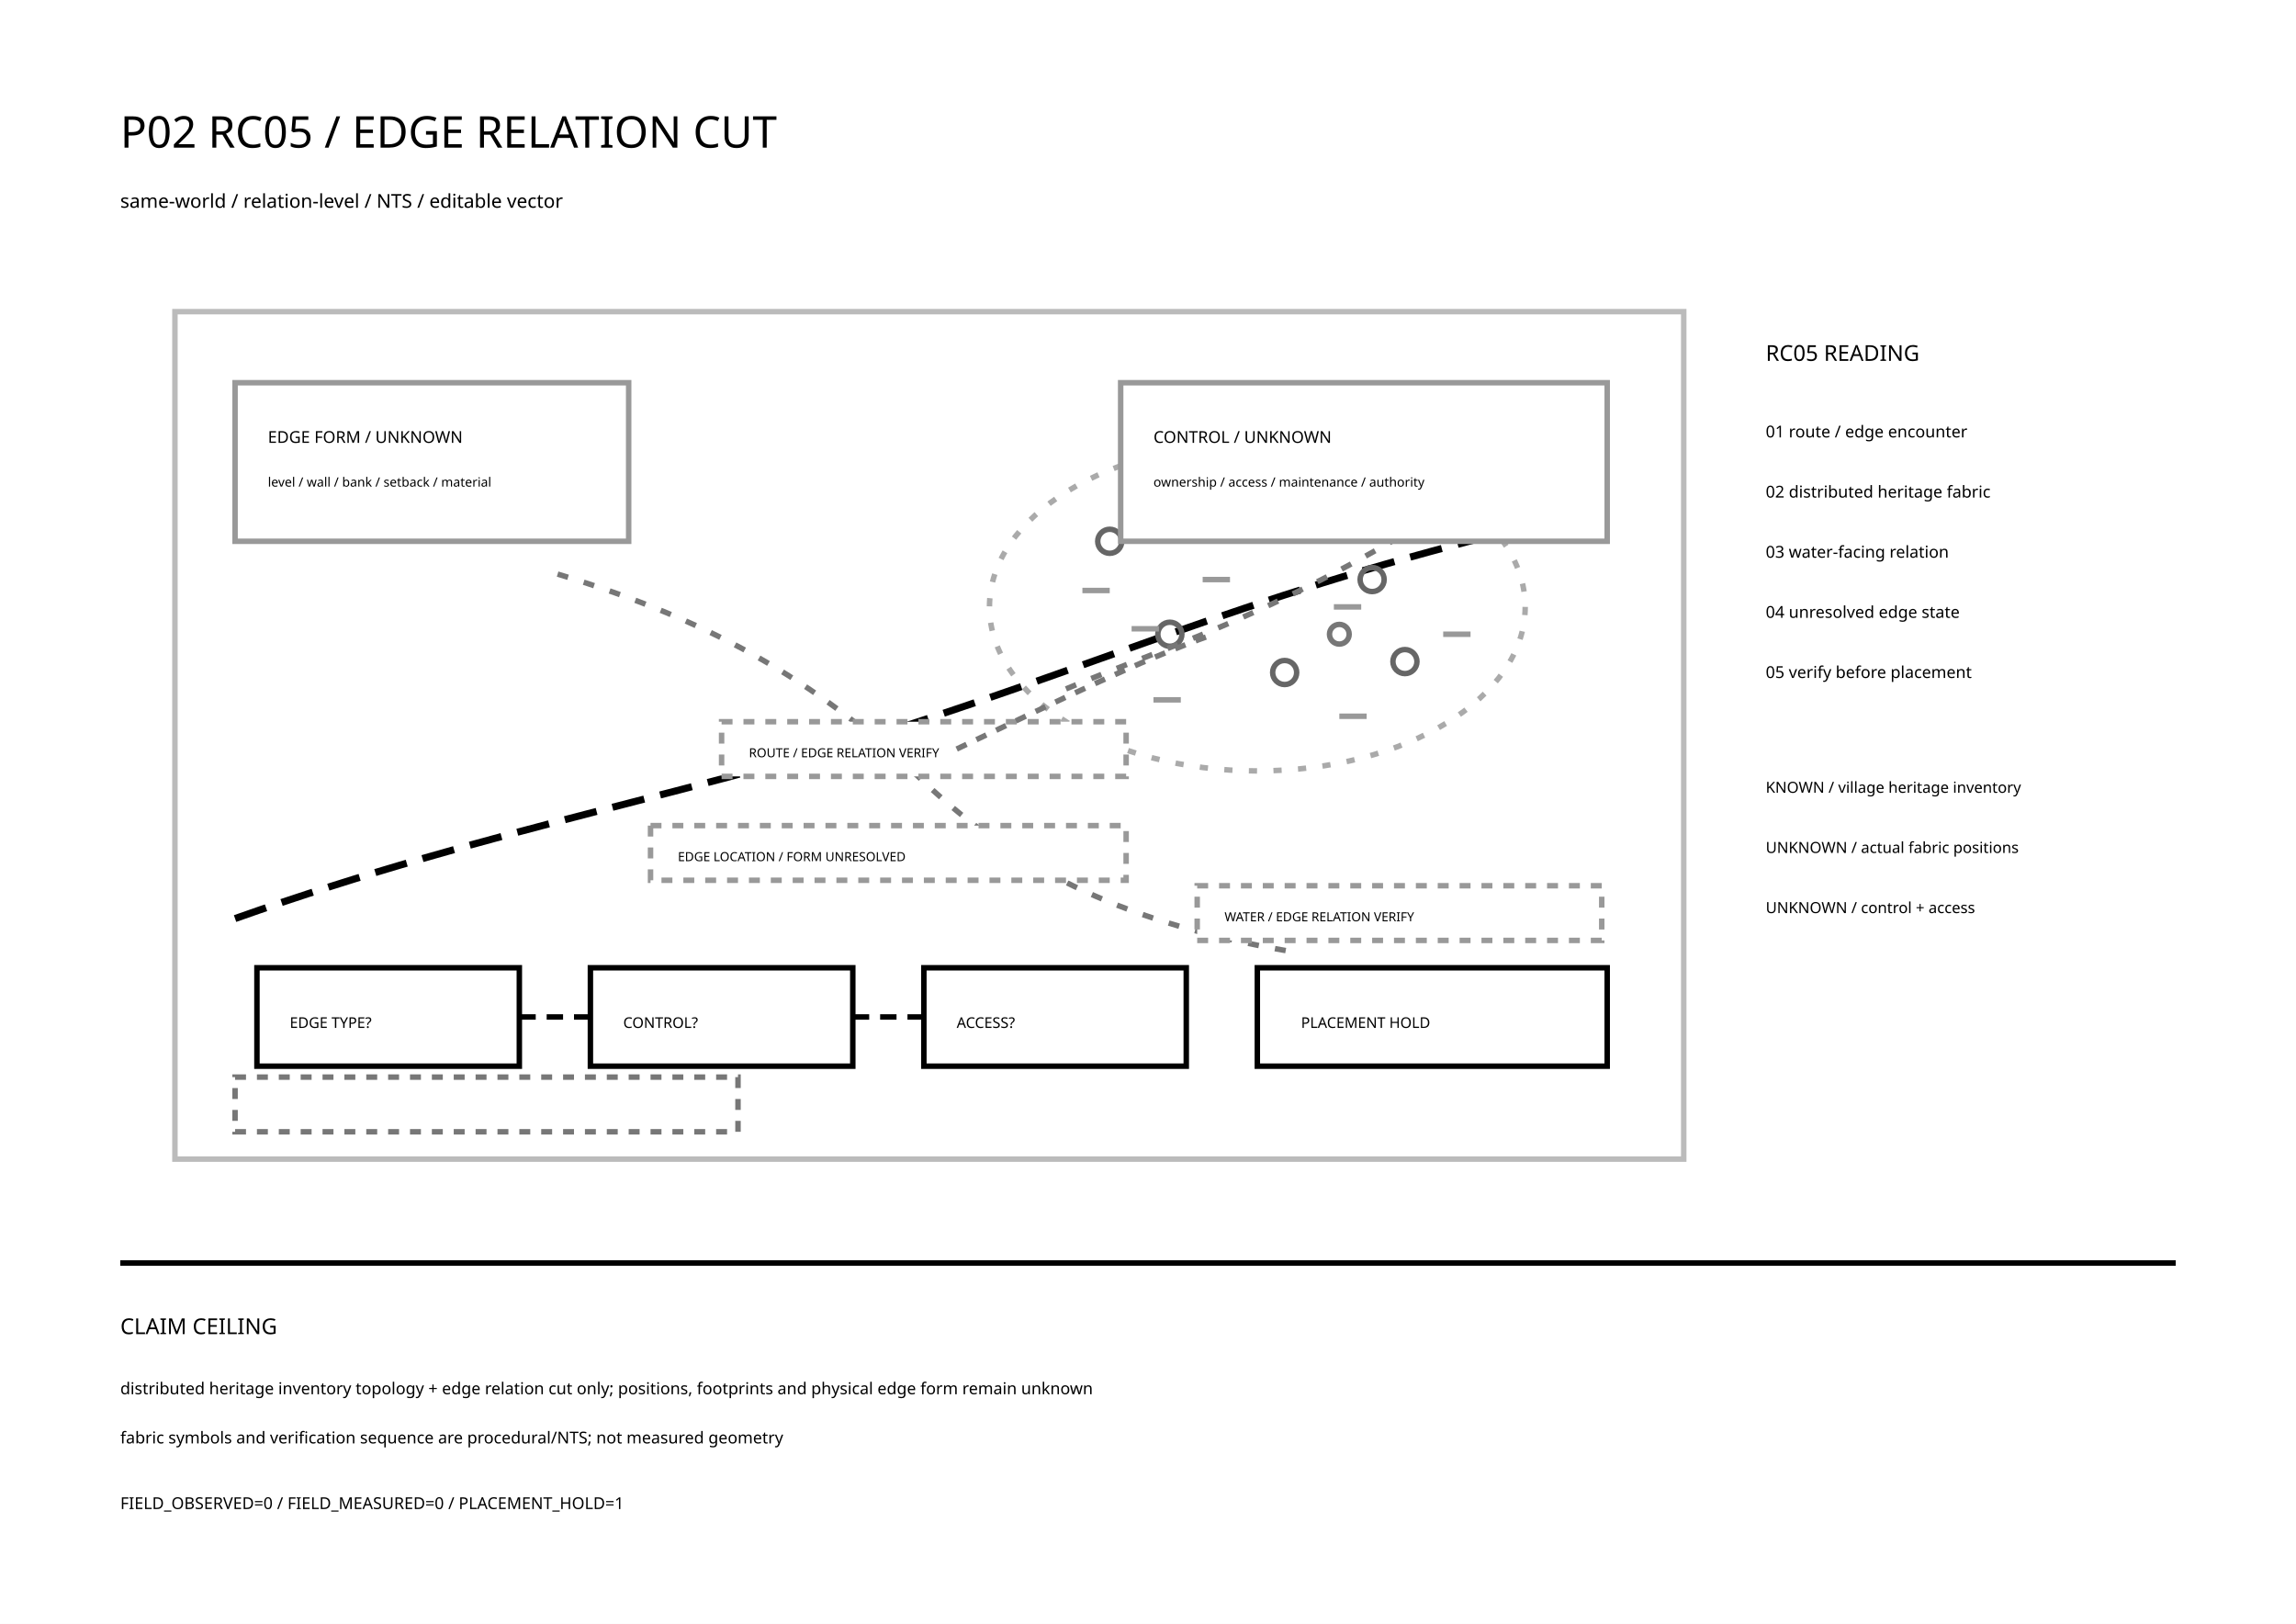
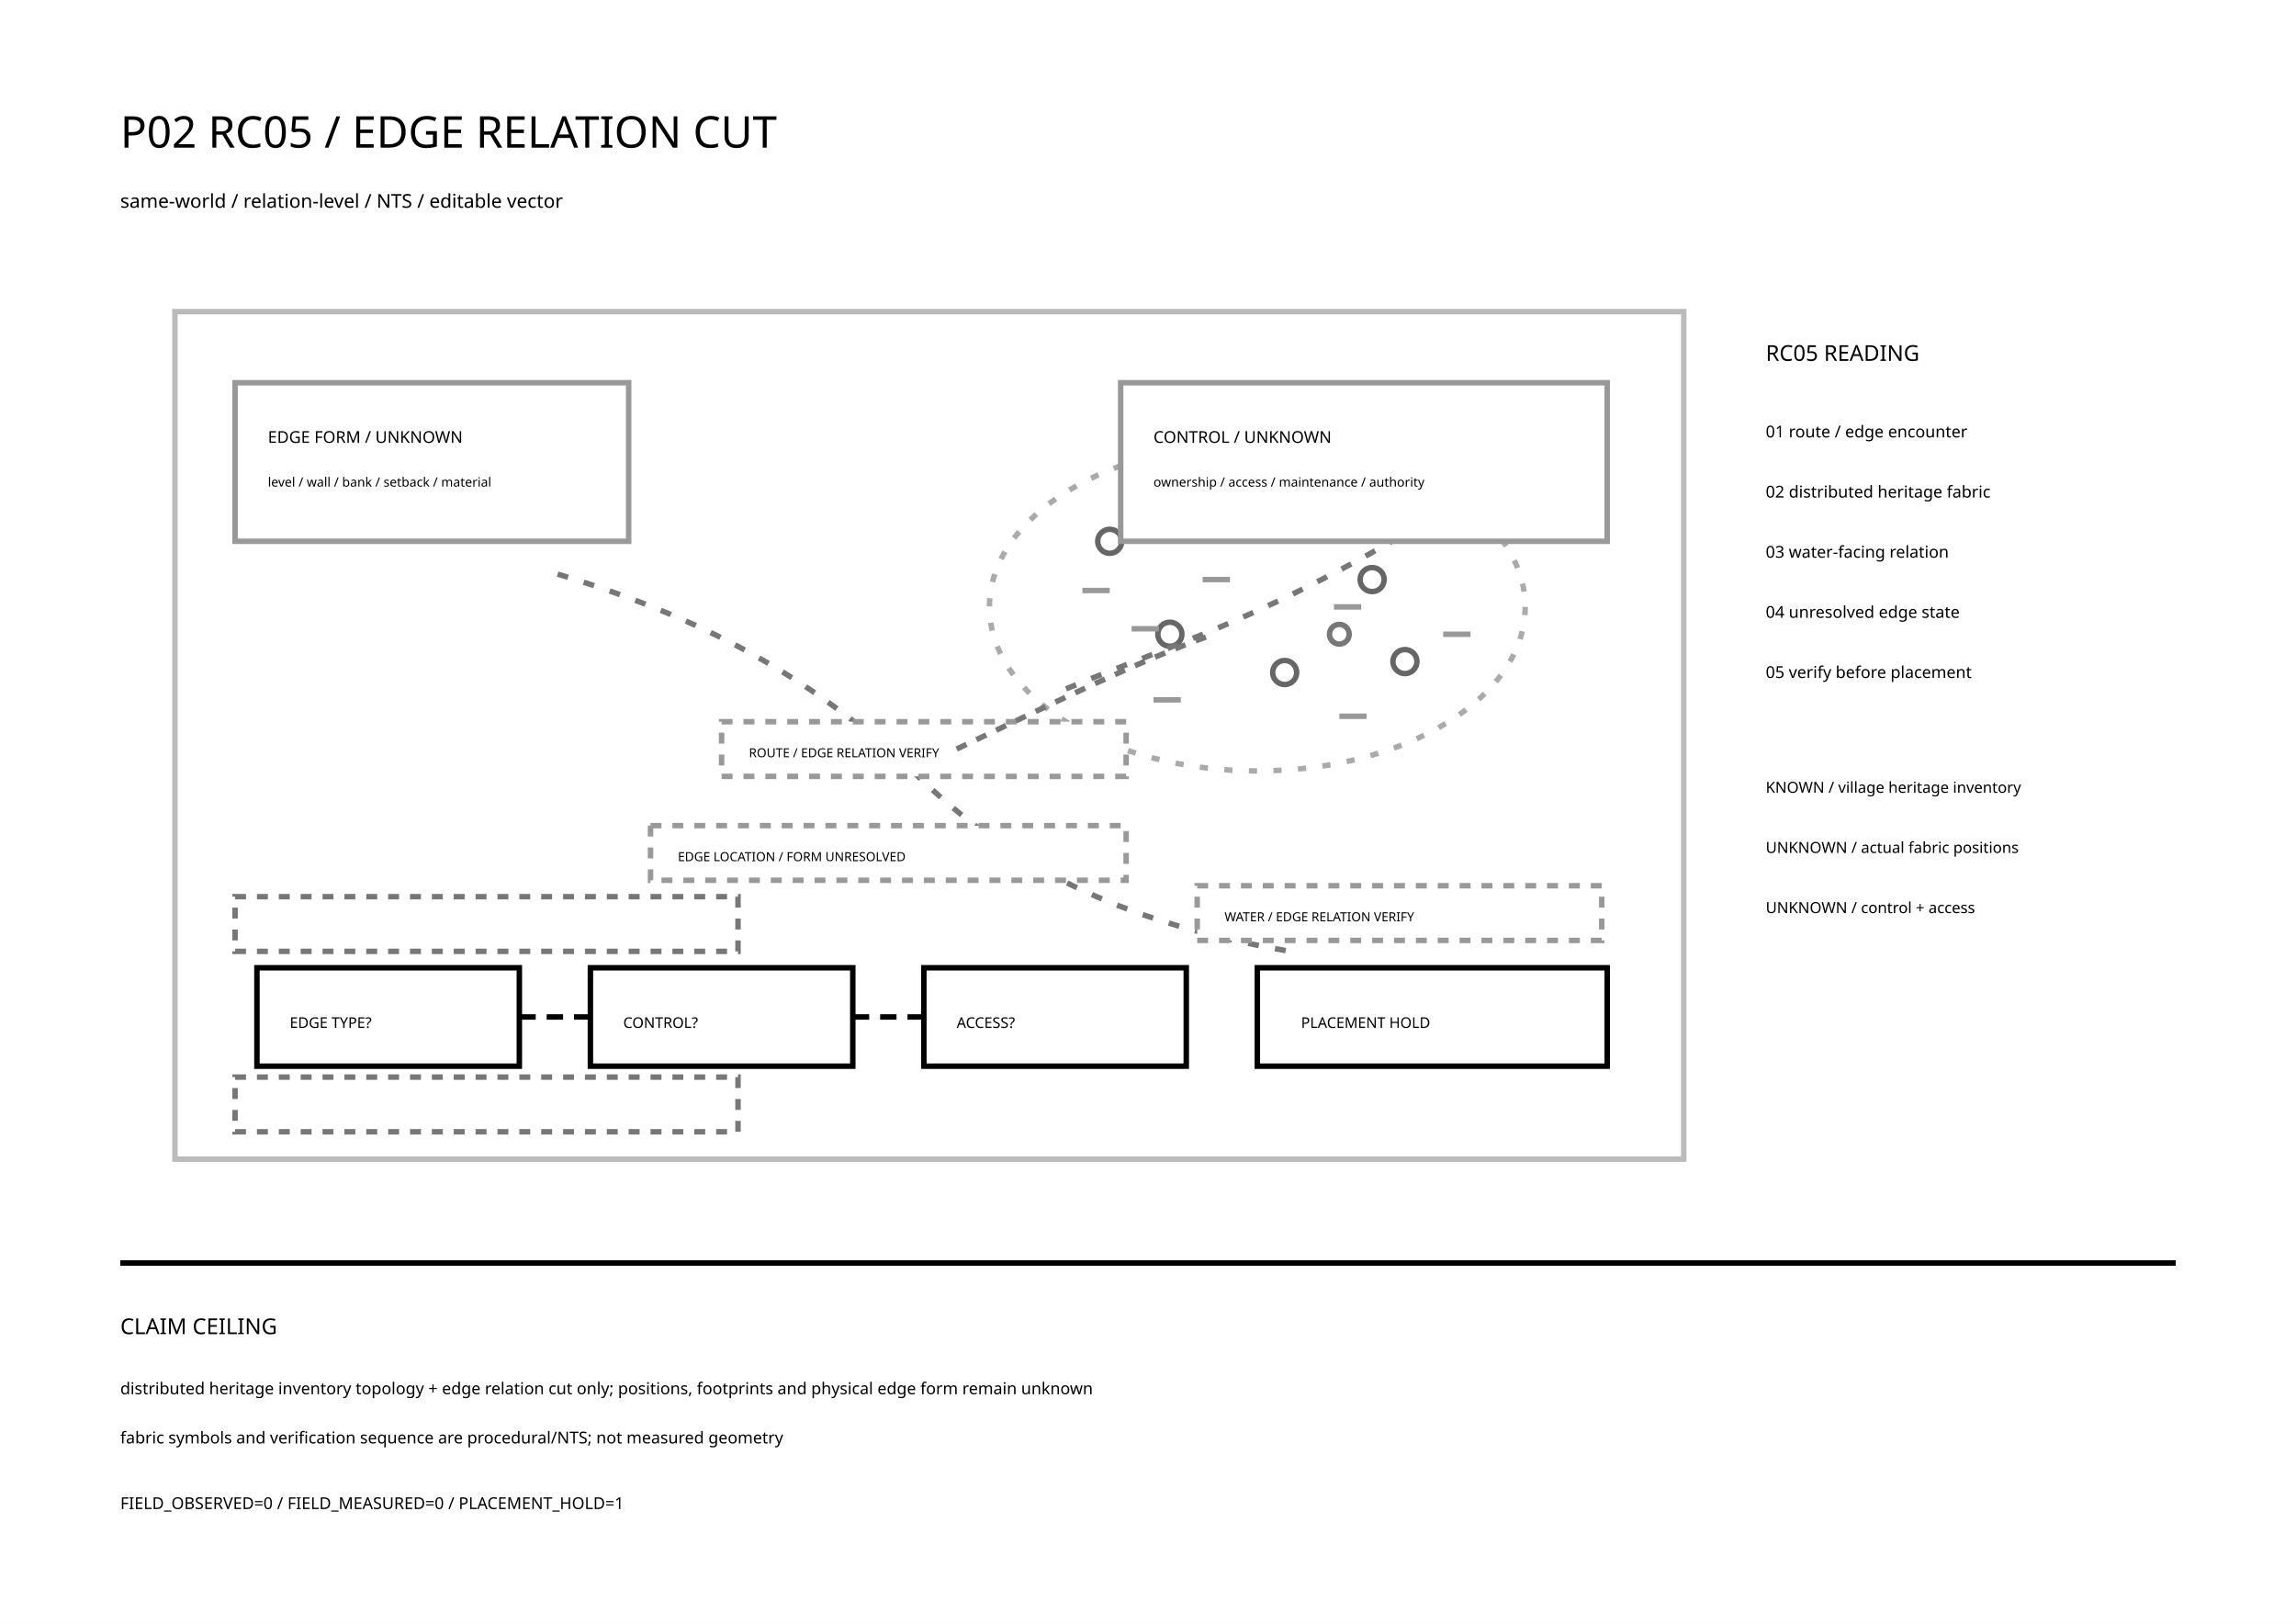
<svg xmlns="http://www.w3.org/2000/svg" width="420mm" height="297mm" viewBox="0 0 420 297">
  <rect width="420" height="297" fill="white" />
  <g id="L00-FRAME" font-family="sans-serif">
    <text x="22" y="27" font-size="8">P02 RC05 / EDGE RELATION CUT</text>
    <text x="22" y="38" font-size="3.5">same-world / relation-level / NTS / editable vector</text>
  </g>
  <g id="L08-FIELD">
    <rect x="32" y="57" width="276" height="155" fill="none" stroke="#bbb" />
  </g>
  <g id="L10-RELATIONS" fill="none">
-     <path id="REL-ROUTE-PRIMARY-01" d="M43 168 C91 151 129 145 171 131 S239 105 294 93" stroke="black" stroke-width="1.3" stroke-dasharray="6 3" />
+     <g id="REL-ROUTE-PRIMARY-01-TOPOLOGY-STATE" font-family="sans-serif">
+       <rect x="43" y="164" width="92" height="10" fill="white" stroke="#777" stroke-dasharray="2 2" />
+       <text x="48" y="170.5" font-size="2.3">PRIMARY ROUTE RELATION / ALIGNMENT UNKNOWN</text>
+     </g>
    <g id="REL-WATER-01-TOPOLOGY-STATE" font-family="sans-serif">
      <rect x="43" y="197" width="92" height="10" fill="white" stroke="#777" stroke-dasharray="2 2" />
      <text x="48" y="203.5" font-size="2.3">WATER RELATION / ALIGNMENT UNKNOWN</text>
    </g>
  </g>
  <g id="L11-HERITAGE-FABRIC" fill="none">
    <ellipse id="RC05-HERITAGE-FABRIC-EXTENT-NTS" cx="230" cy="111" rx="49" ry="30" stroke="#aaa" stroke-dasharray="1.5 3" />
    <g id="RC05-PROTECTED-UNITS-NTS" stroke="#666">
      <circle cx="203" cy="99" r="2.2" />
      <circle cx="218" cy="91" r="2.2" />
      <circle cx="236" cy="96" r="2.2" />
      <circle cx="251" cy="106" r="2.2" />
      <circle cx="214" cy="116" r="2.2" />
      <circle cx="235" cy="123" r="2.2" />
      <circle cx="257" cy="121" r="2.2" />
    </g>
    <g id="RC05-ANCIENT-RESIDENCE-FABRIC-NTS" stroke="#999">
      <path d="M198 108h5m8 20h5m28-17h5m-4-24h5m-30 19h5m20 25h5m-43-16h5m52 1h5" />
    </g>
    <g id="RC05-LANE-WELL-TREE-FABRIC-NTS" stroke="#777">
      <path d="M195 126 C214 118 232 113 263 94" stroke-dasharray="2 3" />
      <circle cx="245" cy="116" r="1.8" />
      <path d="M207 93v5m-2-2h4" />
    </g>
  </g>
  <g id="L15-EDGE" font-family="sans-serif">
    <path id="RC05-EDGE-INTERFACE-QUESTION" d="M102 105 C132 114 151 126 169 143 S207 169 236 174" fill="none" stroke="#777" stroke-dasharray="2 3" />
    <g id="RC05-EDGE-UNCERTAINTY-STATE" font-family="sans-serif">
      <rect x="119" y="151" width="87" height="10" fill="white" stroke="#999" stroke-dasharray="2 2" />
      <text x="124" y="157.5" font-size="2.3">EDGE LOCATION / FORM UNRESOLVED</text>
    </g>
    <g id="RC05-ROUTE-EDGE-RELATION-STATE" font-family="sans-serif">
      <rect x="132" y="132" width="74" height="10" fill="white" stroke="#999" stroke-dasharray="2 2" />
      <text x="137" y="138.5" font-size="2.3">ROUTE / EDGE RELATION VERIFY</text>
    </g>
    <path id="RC05-HERITAGE-FABRIC-EDGE-RELATION" d="M175 137 C194 128 208 121 222 116" fill="none" stroke="#777" stroke-dasharray="2 2" />
    <g id="RC05-WATER-EDGE-RELATION-STATE" font-family="sans-serif">
      <rect x="219" y="162" width="74" height="10" fill="white" stroke="#999" stroke-dasharray="2 2" />
      <text x="224" y="168.5" font-size="2.3">WATER / EDGE RELATION VERIFY</text>
    </g>
  </g>
  <g id="L18-VERIFICATION" font-family="sans-serif">
    <rect id="RC05-EDGE-TYPE-VERIFY" x="47" y="177" width="48" height="18" fill="white" stroke="black" />
    <text x="53" y="188" font-size="2.7">EDGE TYPE?</text>
    <rect id="RC05-CONTROL-VERIFY" x="108" y="177" width="48" height="18" fill="white" stroke="black" />
    <text x="114" y="188" font-size="2.7">CONTROL?</text>
    <rect id="RC05-ACCESS-VERIFY" x="169" y="177" width="48" height="18" fill="white" stroke="black" />
    <text x="175" y="188" font-size="2.7">ACCESS?</text>
    <path id="RC05-VERIFY-SEQUENCE" d="M95 186 H108 M156 186 H169" fill="none" stroke="black" stroke-dasharray="3 2" />
    <rect id="RC05-PLACEMENT-HOLD" x="230" y="177" width="64" height="18" fill="white" stroke="black" />
    <text x="238" y="188" font-size="2.7">PLACEMENT HOLD</text>
  </g>
  <g id="L20-STATE" font-family="sans-serif">
    <rect x="43" y="70" width="72" height="29" fill="white" stroke="#999" />
    <text x="49" y="81" font-size="3">EDGE FORM / UNKNOWN</text>
    <text x="49" y="89" font-size="2.35">level / wall / bank / setback / material</text>
    <rect x="205" y="70" width="89" height="29" fill="white" stroke="#999" />
    <text x="211" y="81" font-size="3">CONTROL / UNKNOWN</text>
    <text x="211" y="89" font-size="2.35">ownership / access / maintenance / authority</text>
  </g>
  <g id="L30-READING" font-family="sans-serif">
    <text x="323" y="66" font-size="4">RC05 READING</text>
    <text x="323" y="80" font-size="3">01 route / edge encounter</text>
    <text x="323" y="91" font-size="3">02 distributed heritage fabric</text>
    <text x="323" y="102" font-size="3">03 water-facing relation</text>
    <text x="323" y="113" font-size="3">04 unresolved edge state</text>
    <text x="323" y="124" font-size="3">05 verify before placement</text>
    <text x="323" y="145" font-size="2.8">KNOWN / village heritage inventory</text>
    <text x="323" y="156" font-size="2.8">UNKNOWN / actual fabric positions</text>
    <text x="323" y="167" font-size="2.8">UNKNOWN / control + access</text>
  </g>
  <g id="L40-CLAIM" font-family="sans-serif">
    <line x1="22" y1="231" x2="398" y2="231" stroke="black" />
    <text x="22" y="244" font-size="4">CLAIM CEILING</text>
    <text x="22" y="255" font-size="3">distributed heritage inventory topology + edge relation cut only; positions, footprints and physical edge form remain unknown</text>
    <text x="22" y="264" font-size="3">fabric symbols and verification sequence are procedural/NTS; not measured geometry</text>
    <text x="22" y="276" font-size="3">FIELD_OBSERVED=0 / FIELD_MEASURED=0 / PLACEMENT_HOLD=1</text>
  </g>
</svg>
